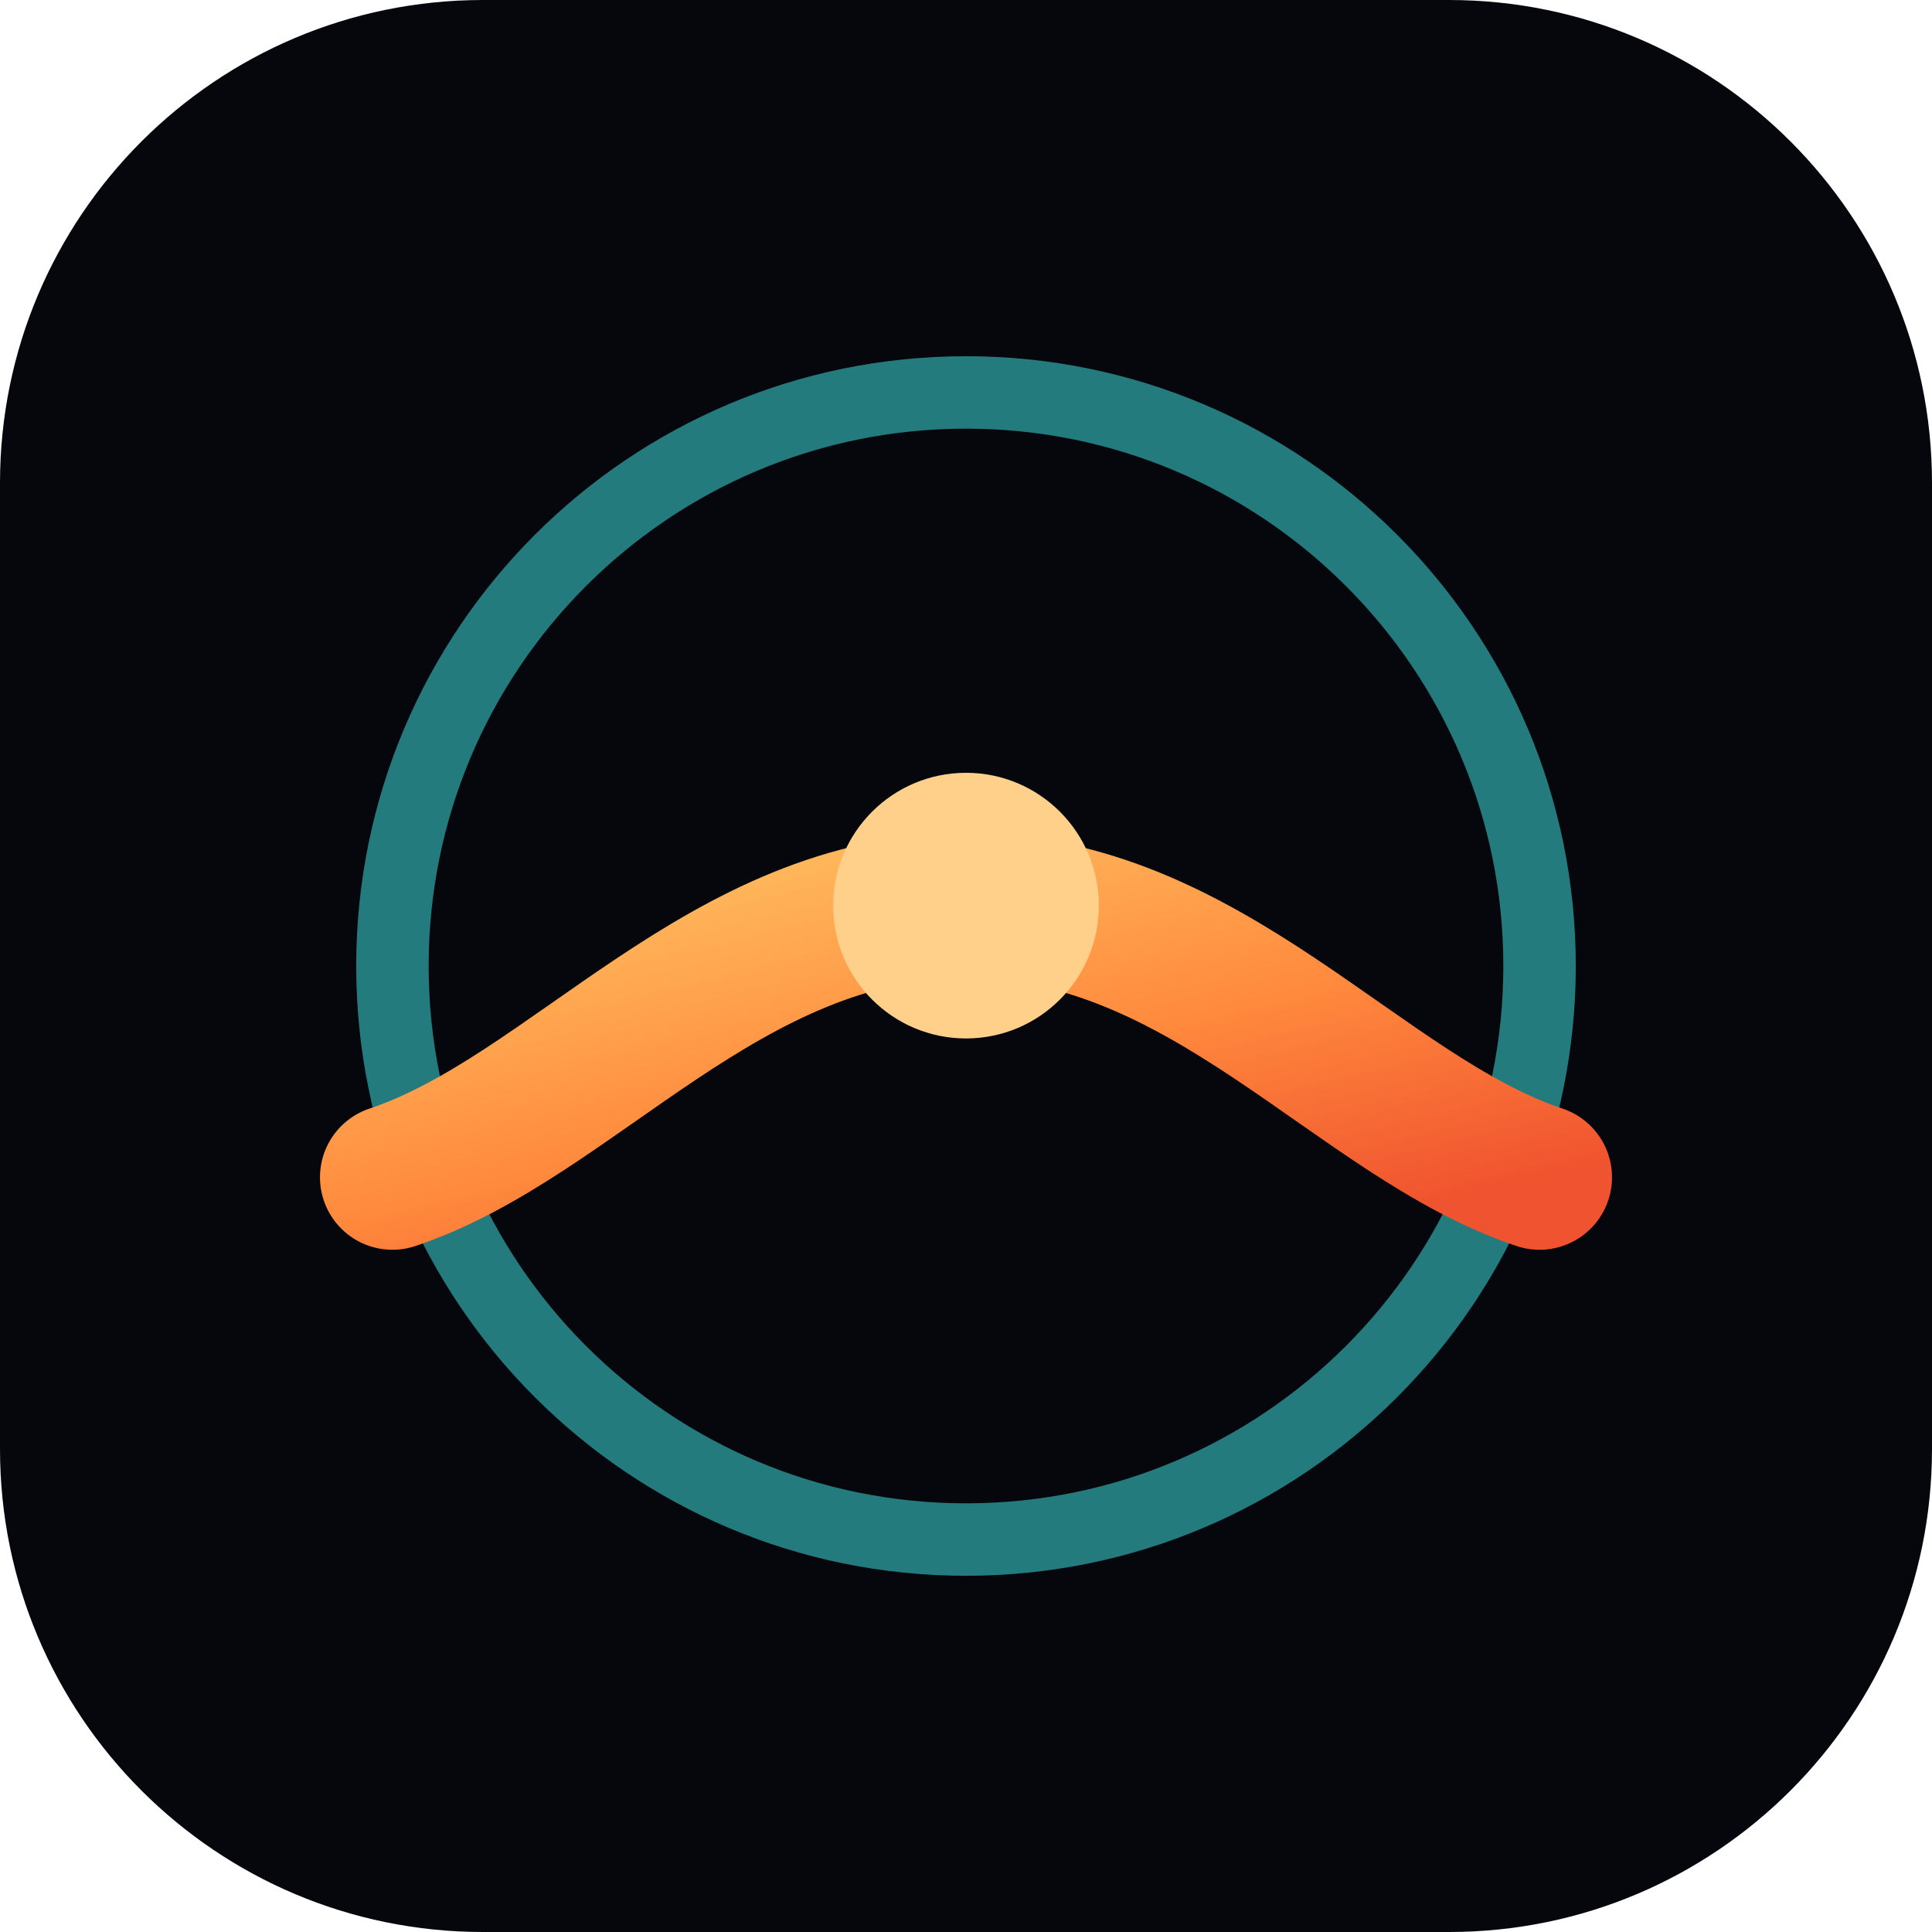
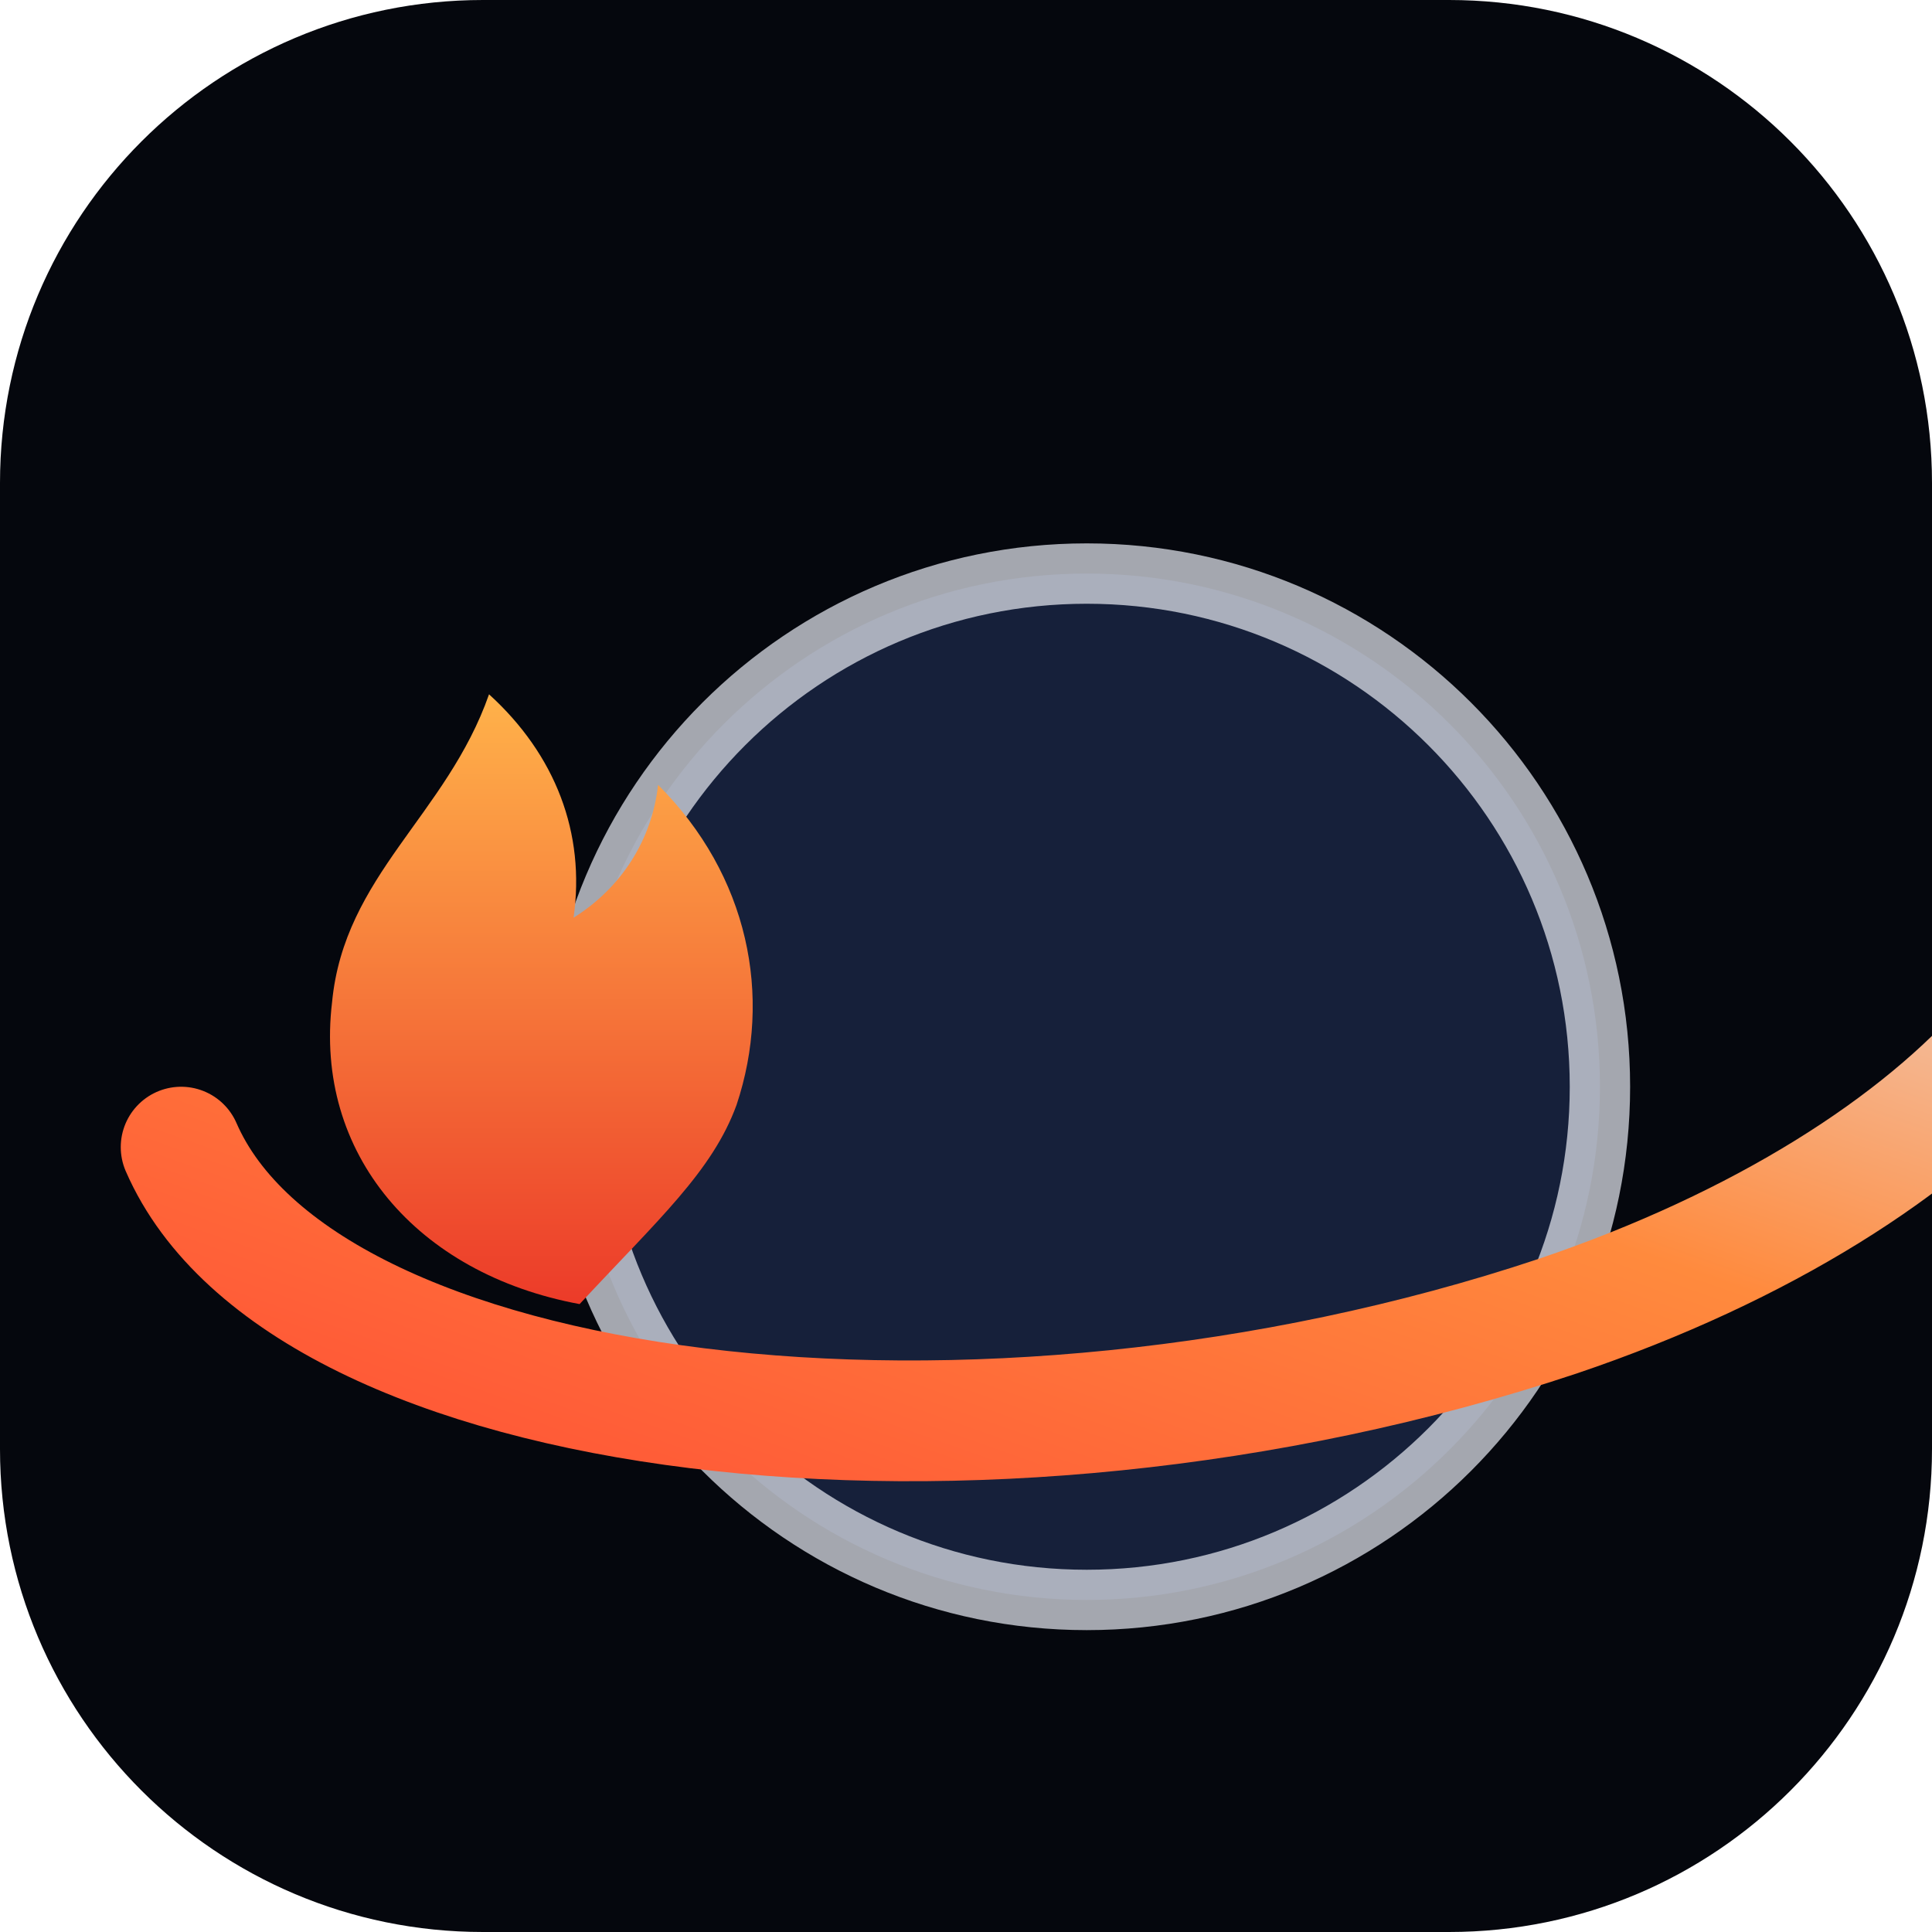
<svg xmlns="http://www.w3.org/2000/svg" viewBox="0 0 32 32">
  <defs>
-     <linearGradient id="g" x1="0" y1="0" x2="1" y2="1">
-       <stop offset="0" stop-color="#FFC061" />
-       <stop offset=".55" stop-color="#FF8A3D" />
-       <stop offset="1" stop-color="#F0532F" />
+     <linearGradient id="o" x1="0" y1="1" x2="1" y2="0">
+       <stop offset="0" stop-color="#ff5236" />
+       <stop offset=".5" stop-color="#ff8a3d" />
+       <stop offset="1" stop-color="#e8ecf4" />
+     </linearGradient>
+     <linearGradient id="f" x1="0" y1="1" x2="0" y2="0">
+       <stop offset="0" stop-color="#ec3b29" />
+       <stop offset="1" stop-color="#ffb24a" />
    </linearGradient>
  </defs>
-   <rect width="32" height="32" rx="8" fill="#05070D" />
-   <circle cx="16" cy="16" r="9.5" fill="none" stroke="#3DDBD9" stroke-opacity=".55" stroke-width="1.2" />
-   <path d="M6.5 19.5c3-1 5.5-4.5 9.5-4.5s6.5 3.5 9.5 4.5" fill="none" stroke="url(#g)" stroke-width="2.4" stroke-linecap="round" />
-   <circle cx="16" cy="15" r="2.2" fill="#FFD08A" />
+   <rect width="32" height="32" rx="8" fill="#05070d" />
+   <circle cx="18" cy="18" r="8.5" fill="#16203a" stroke="#e8ecf4" stroke-opacity=".7" />
+   <path d="M3 19c2 4.6 13.2 6 22.8 2.8 6.8-2.3 10.4-6.7 8.5-9.6" fill="none" stroke="url(#o)" stroke-width="2" stroke-linecap="round" />
+   <path d="M9.6 21.6c-2.7-.5-4.4-2.5-4.1-5 .2-2.1 1.9-3.1 2.6-5.1 1.1 1 1.6 2.3 1.4 3.7.8-.5 1.3-1.3 1.4-2.2 1.5 1.5 1.9 3.5 1.3 5.3-.4 1.1-1.3 1.9-2.6 3.3Z" fill="url(#f)" />
</svg>
